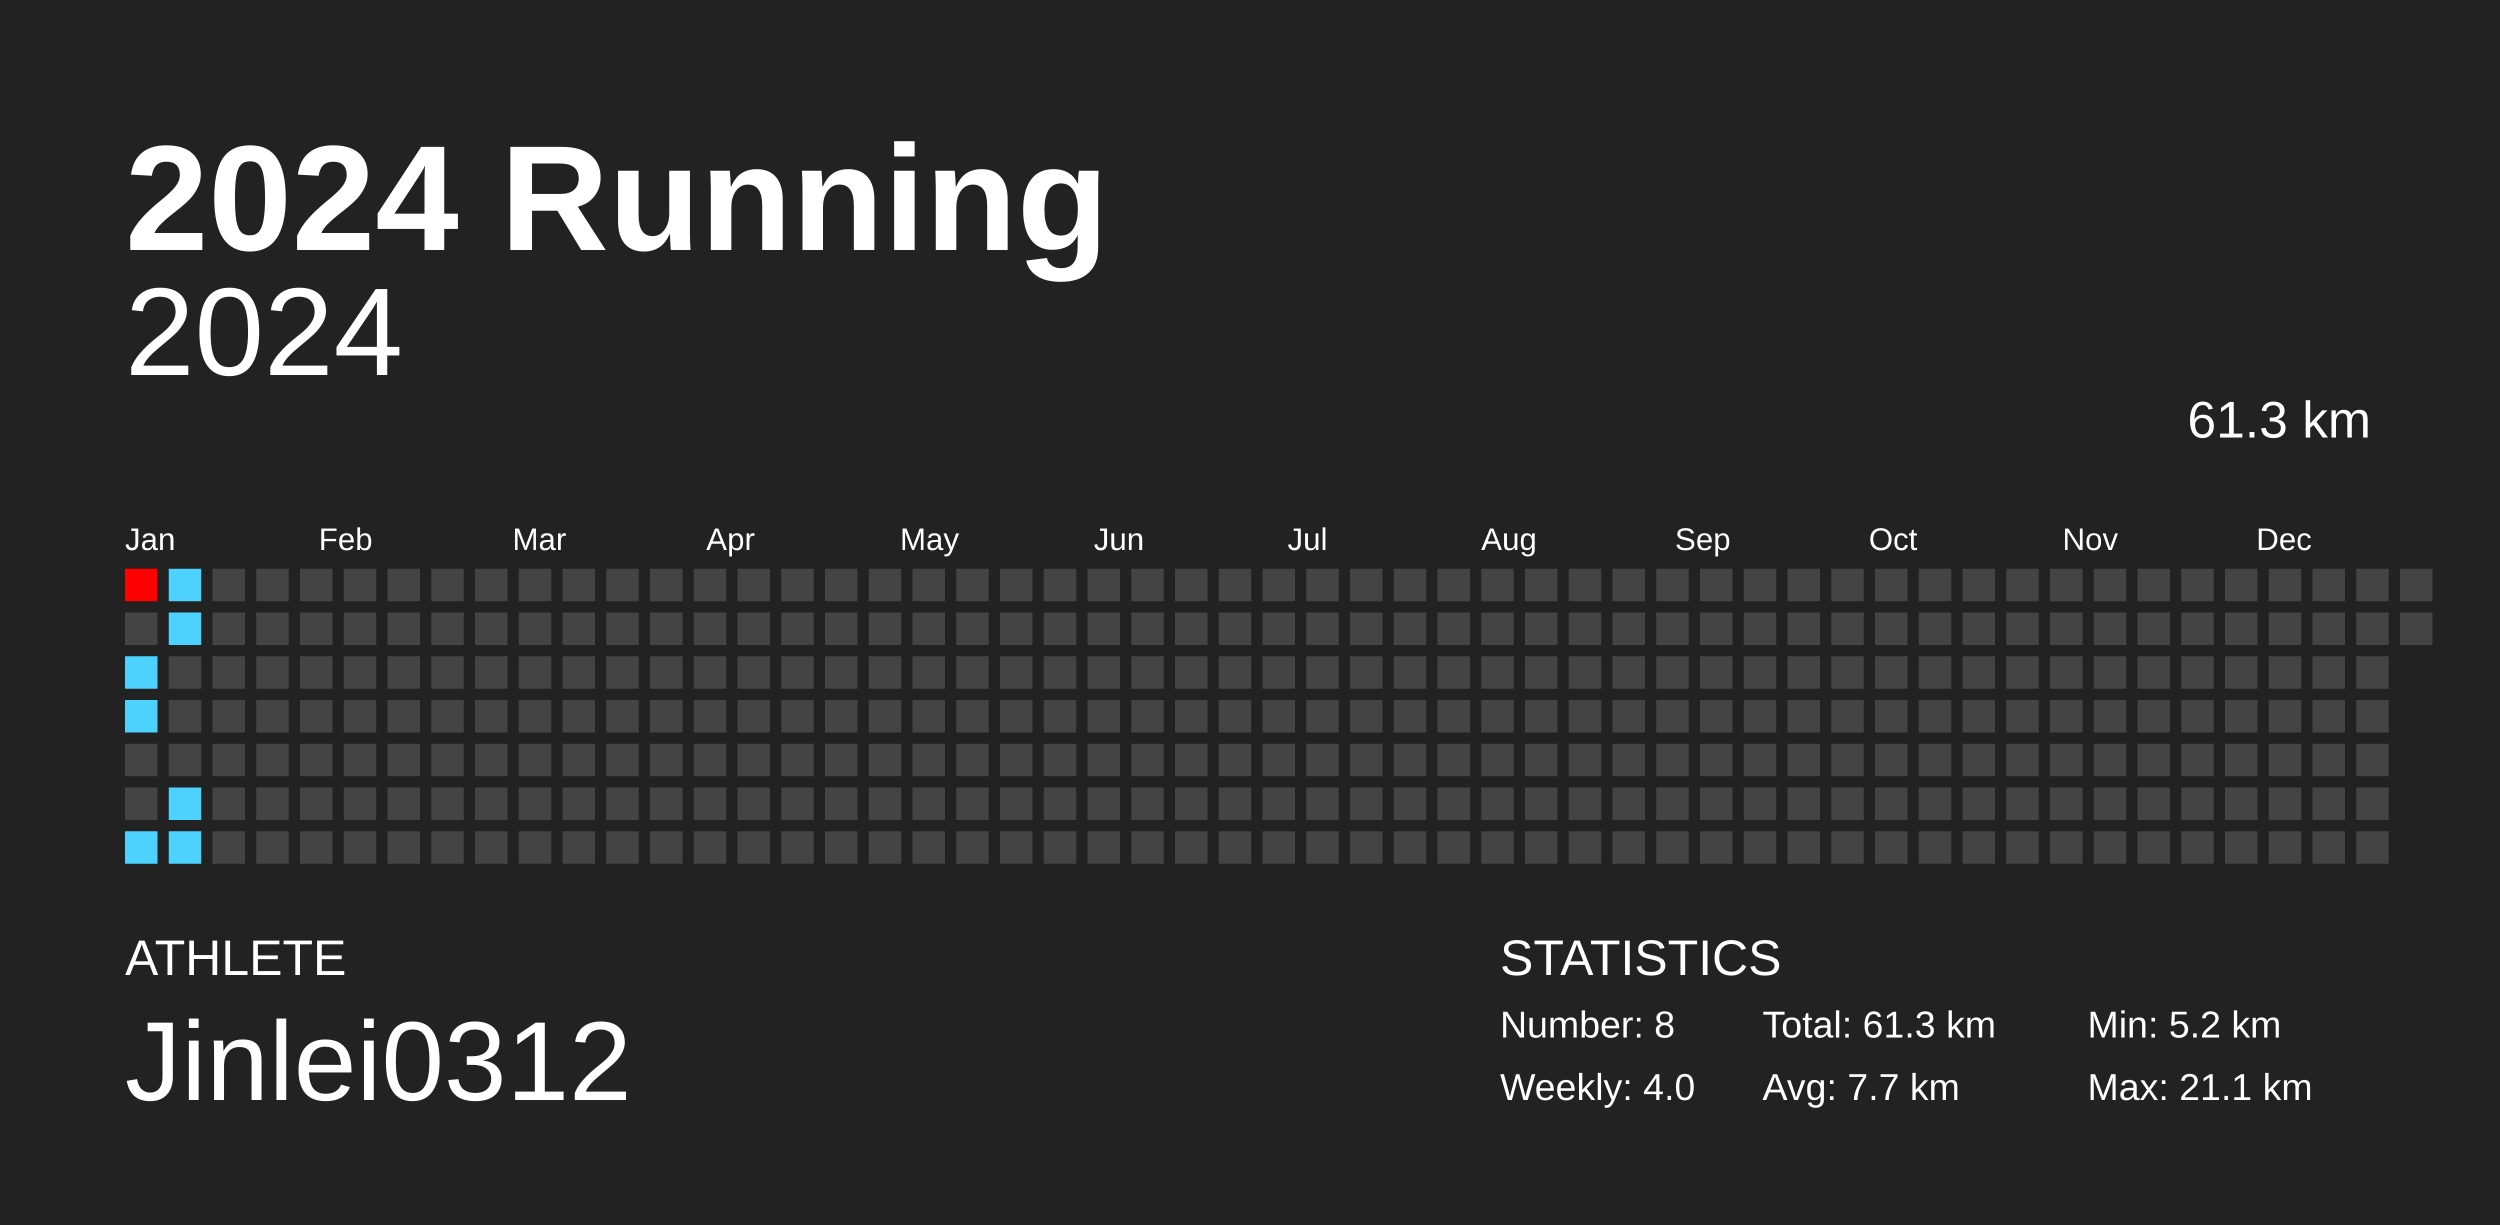
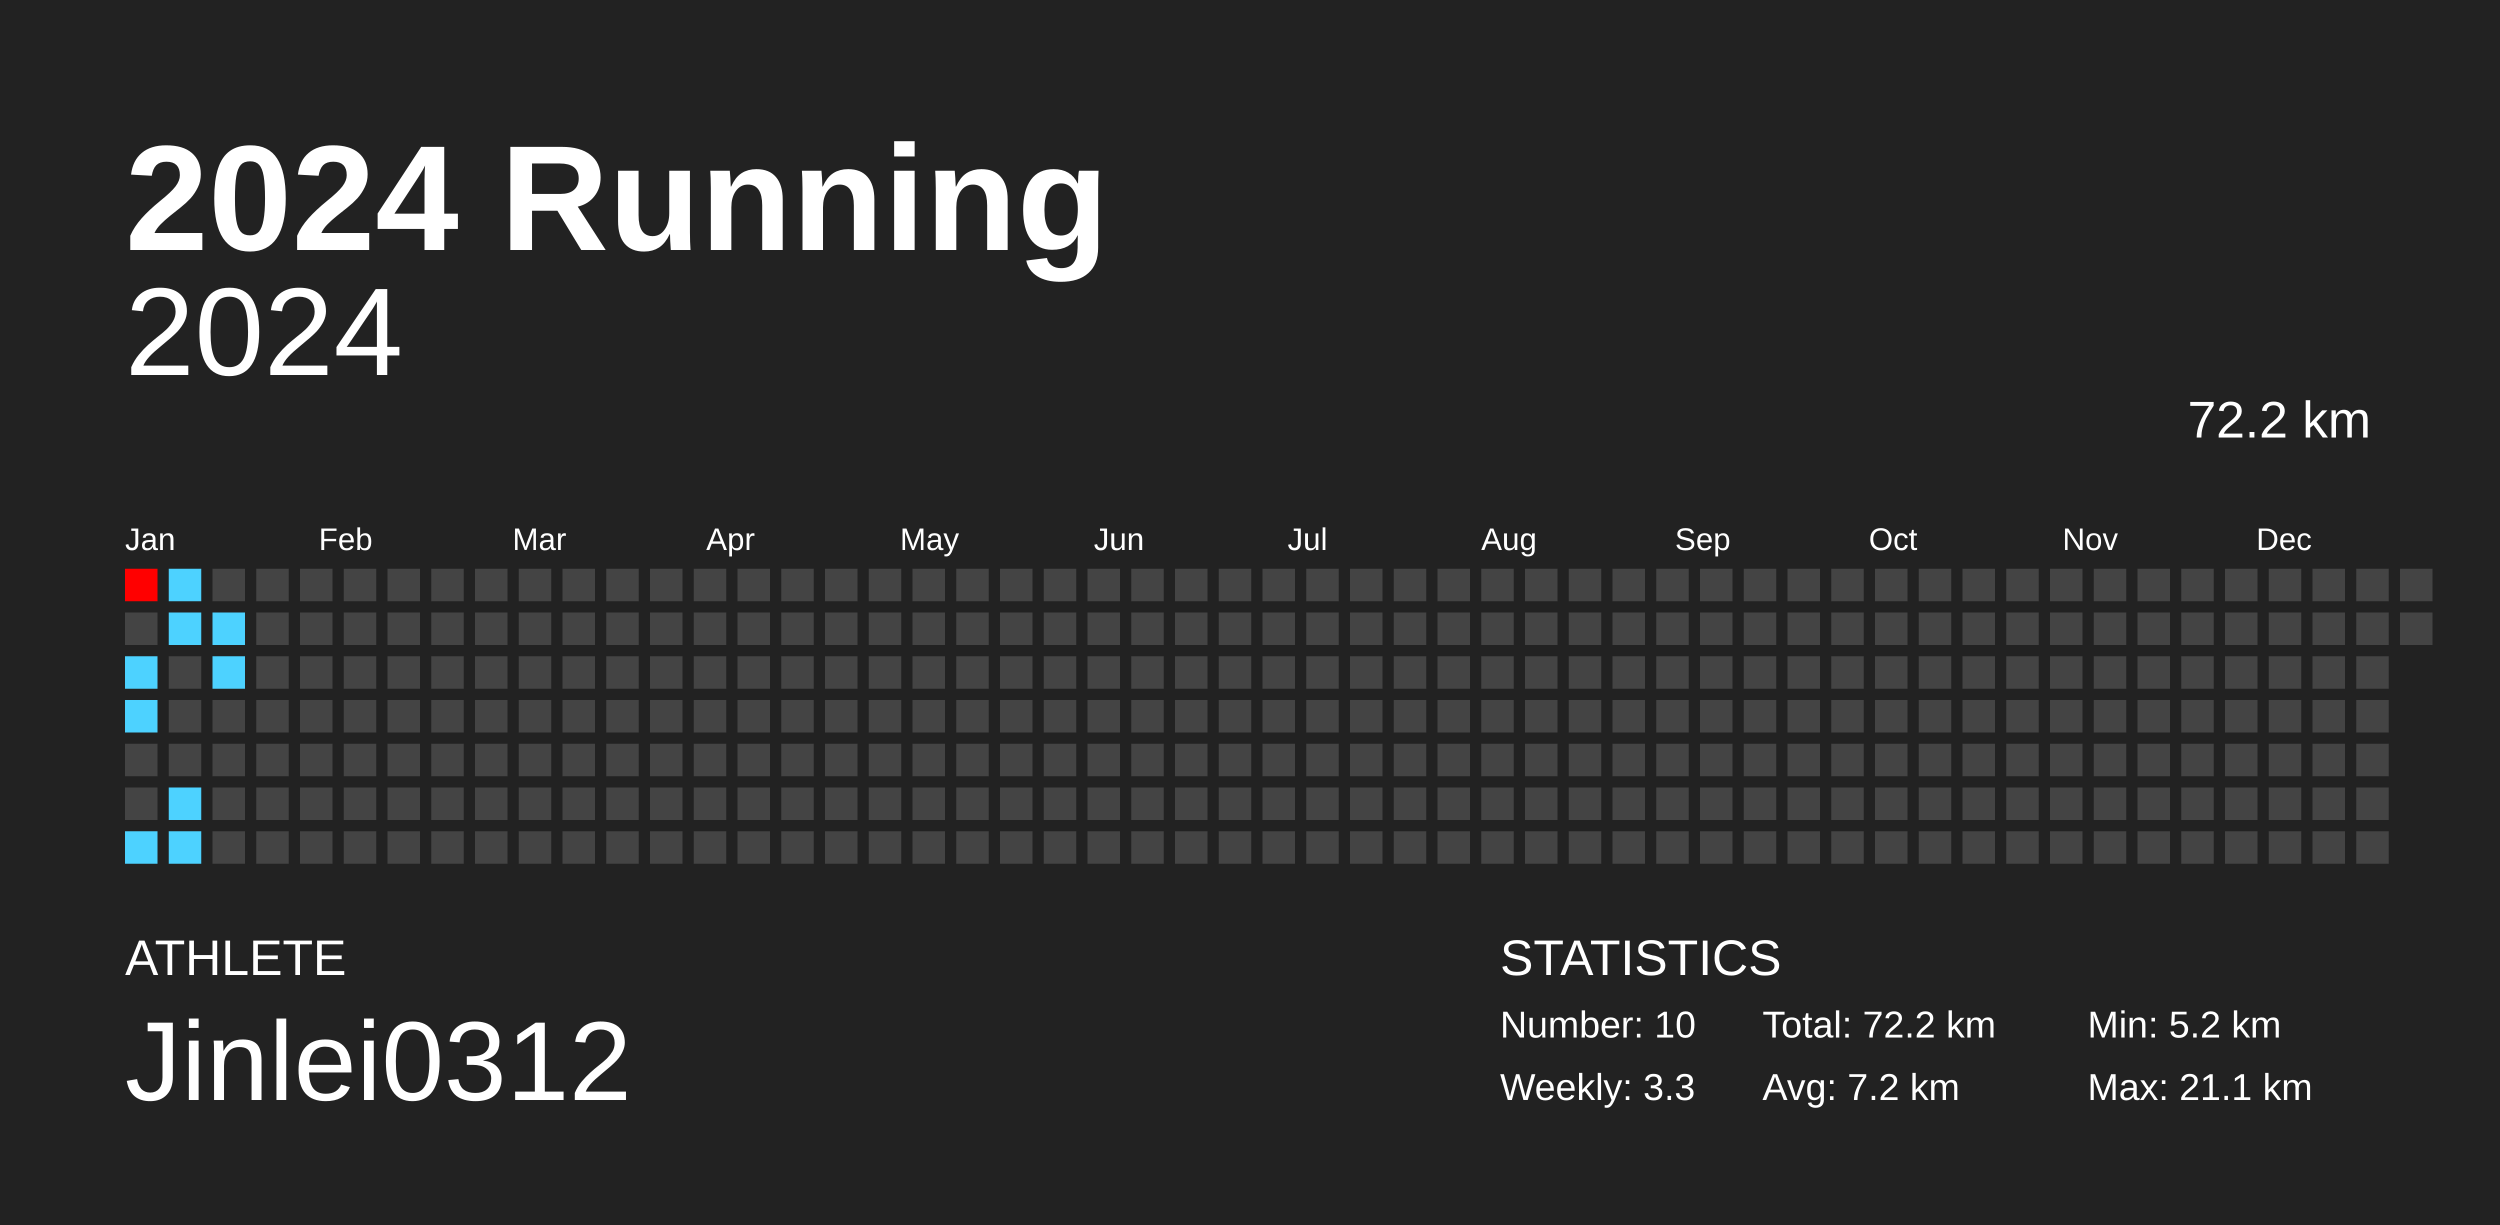
<svg xmlns="http://www.w3.org/2000/svg" baseProfile="full" height="98mm" version="1.1" viewBox="0,0,200,98" width="200mm">
  <defs />
  <rect fill="#222222" height="98" width="200" x="0" y="0" />
  <text fill="#FFFFFF" style="font-size:12px; font-family:Arial; font-weight:bold;" x="10" y="20">2024 Running</text>
  <text fill="#FFFFFF" style="font-size:4px; font-family:Arial" x="10" y="78">ATHLETE</text>
  <text fill="#FFFFFF" style="font-size:9px; font-family:Arial" x="10" y="88">Jinlei0312</text>
  <text fill="#FFFFFF" style="font-size:4px; font-family:Arial" x="120" y="78">STATISTICS</text>
-   <text fill="#FFFFFF" style="font-size:3px; font-family:Arial" x="120" y="83">Number: 8</text>
-   <text fill="#FFFFFF" style="font-size:3px; font-family:Arial" x="120" y="88">Weekly: 4.0</text>
-   <text fill="#FFFFFF" style="font-size:3px; font-family:Arial" x="141" y="83">Total: 61.3 km</text>
-   <text fill="#FFFFFF" style="font-size:3px; font-family:Arial" x="141" y="88">Avg: 7.7 km</text>
+   <text fill="#FFFFFF" style="font-size:3px; font-family:Arial" x="120" y="83">Number: 10</text>
+   <text fill="#FFFFFF" style="font-size:3px; font-family:Arial" x="120" y="88">Weekly: 3.3</text>
+   <text fill="#FFFFFF" style="font-size:3px; font-family:Arial" x="141" y="83">Total: 72.2 km</text>
+   <text fill="#FFFFFF" style="font-size:3px; font-family:Arial" x="141" y="88">Avg: 7.2 km</text>
  <text fill="#FFFFFF" style="font-size:3px; font-family:Arial" x="167" y="83">Min: 5.2 km</text>
  <text fill="#FFFFFF" style="font-size:3px; font-family:Arial" x="167" y="88">Max: 21.1 km</text>
  <text alignment-baseline="hanging" fill="#FFFFFF" style="font-size:10.0px; font-family:Arial;" x="10" y="30">2024</text>
-   <text alignment-baseline="hanging" fill="#FFFFFF" style="font-size:4.125px; font-family:Arial;" x="175" y="35">61.3 km</text>
+   <text alignment-baseline="hanging" fill="#FFFFFF" style="font-size:4.125px; font-family:Arial;" x="175" y="35">72.2 km</text>
  <text fill="#FFFFFF" style="font-size:2.5px; font-family:Arial" x="10.0" y="44">Jan</text>
  <text fill="#FFFFFF" style="font-size:2.5px; font-family:Arial" x="25.5" y="44">Feb</text>
  <text fill="#FFFFFF" style="font-size:2.5px; font-family:Arial" x="41.0" y="44">Mar</text>
  <text fill="#FFFFFF" style="font-size:2.5px; font-family:Arial" x="56.5" y="44">Apr</text>
  <text fill="#FFFFFF" style="font-size:2.5px; font-family:Arial" x="72.0" y="44">May</text>
  <text fill="#FFFFFF" style="font-size:2.5px; font-family:Arial" x="87.5" y="44">Jun</text>
  <text fill="#FFFFFF" style="font-size:2.5px; font-family:Arial" x="103.0" y="44">Jul</text>
  <text fill="#FFFFFF" style="font-size:2.5px; font-family:Arial" x="118.5" y="44">Aug</text>
  <text fill="#FFFFFF" style="font-size:2.5px; font-family:Arial" x="134.0" y="44">Sep</text>
  <text fill="#FFFFFF" style="font-size:2.5px; font-family:Arial" x="149.5" y="44">Oct</text>
  <text fill="#FFFFFF" style="font-size:2.5px; font-family:Arial" x="165.0" y="44">Nov</text>
  <text fill="#FFFFFF" style="font-size:2.5px; font-family:Arial" x="180.5" y="44">Dec</text>
  <rect fill="red" height="2.6" width="2.6" x="10.0" y="45.5" />
  <rect fill="#444444" height="2.6" width="2.6" x="10.0" y="49.0" />
  <rect fill="#4dd2ff" height="2.6" width="2.6" x="10.0" y="52.5" />
  <rect fill="#4dd2ff" height="2.6" width="2.6" x="10.0" y="56.0" />
  <rect fill="#444444" height="2.6" width="2.6" x="10.0" y="59.5" />
  <rect fill="#444444" height="2.6" width="2.6" x="10.0" y="63.0" />
  <rect fill="#4dd2ff" height="2.6" width="2.6" x="10.0" y="66.5" />
  <rect fill="#4dd2ff" height="2.6" width="2.6" x="13.5" y="45.5" />
  <rect fill="#4dd2ff" height="2.6" width="2.6" x="13.5" y="49.0" />
  <rect fill="#444444" height="2.6" width="2.6" x="13.5" y="52.5" />
  <rect fill="#444444" height="2.6" width="2.6" x="13.5" y="56.0" />
  <rect fill="#444444" height="2.6" width="2.6" x="13.5" y="59.5" />
  <rect fill="#4dd2ff" height="2.6" width="2.6" x="13.5" y="63.0" />
  <rect fill="#4dd2ff" height="2.6" width="2.6" x="13.5" y="66.5" />
  <rect fill="#444444" height="2.6" width="2.6" x="17.0" y="45.5" />
-   <rect fill="#444444" height="2.6" width="2.6" x="17.0" y="49.0" />
-   <rect fill="#444444" height="2.6" width="2.6" x="17.0" y="52.5" />
+   <rect fill="#4dd2ff" height="2.6" width="2.6" x="17.0" y="49.0" />
+   <rect fill="#4dd2ff" height="2.6" width="2.6" x="17.0" y="52.5" />
  <rect fill="#444444" height="2.6" width="2.6" x="17.0" y="56.0" />
  <rect fill="#444444" height="2.6" width="2.6" x="17.0" y="59.5" />
  <rect fill="#444444" height="2.6" width="2.6" x="17.0" y="63.0" />
  <rect fill="#444444" height="2.6" width="2.6" x="17.0" y="66.5" />
  <rect fill="#444444" height="2.6" width="2.6" x="20.5" y="45.5" />
  <rect fill="#444444" height="2.6" width="2.6" x="20.5" y="49.0" />
  <rect fill="#444444" height="2.6" width="2.6" x="20.5" y="52.5" />
  <rect fill="#444444" height="2.6" width="2.6" x="20.5" y="56.0" />
  <rect fill="#444444" height="2.6" width="2.6" x="20.5" y="59.5" />
  <rect fill="#444444" height="2.6" width="2.6" x="20.5" y="63.0" />
  <rect fill="#444444" height="2.6" width="2.6" x="20.5" y="66.5" />
  <rect fill="#444444" height="2.6" width="2.6" x="24.0" y="45.5" />
  <rect fill="#444444" height="2.6" width="2.6" x="24.0" y="49.0" />
  <rect fill="#444444" height="2.6" width="2.6" x="24.0" y="52.5" />
  <rect fill="#444444" height="2.6" width="2.6" x="24.0" y="56.0" />
  <rect fill="#444444" height="2.6" width="2.6" x="24.0" y="59.5" />
  <rect fill="#444444" height="2.6" width="2.6" x="24.0" y="63.0" />
  <rect fill="#444444" height="2.6" width="2.6" x="24.0" y="66.5" />
  <rect fill="#444444" height="2.6" width="2.6" x="27.5" y="45.5" />
  <rect fill="#444444" height="2.6" width="2.6" x="27.5" y="49.0" />
  <rect fill="#444444" height="2.6" width="2.6" x="27.5" y="52.5" />
  <rect fill="#444444" height="2.6" width="2.6" x="27.5" y="56.0" />
  <rect fill="#444444" height="2.6" width="2.6" x="27.5" y="59.5" />
  <rect fill="#444444" height="2.6" width="2.6" x="27.5" y="63.0" />
  <rect fill="#444444" height="2.6" width="2.6" x="27.5" y="66.5" />
  <rect fill="#444444" height="2.6" width="2.6" x="31.0" y="45.5" />
  <rect fill="#444444" height="2.6" width="2.6" x="31.0" y="49.0" />
  <rect fill="#444444" height="2.6" width="2.6" x="31.0" y="52.5" />
  <rect fill="#444444" height="2.6" width="2.6" x="31.0" y="56.0" />
  <rect fill="#444444" height="2.6" width="2.6" x="31.0" y="59.5" />
  <rect fill="#444444" height="2.6" width="2.6" x="31.0" y="63.0" />
  <rect fill="#444444" height="2.6" width="2.6" x="31.0" y="66.5" />
  <rect fill="#444444" height="2.6" width="2.6" x="34.5" y="45.5" />
  <rect fill="#444444" height="2.6" width="2.6" x="34.5" y="49.0" />
  <rect fill="#444444" height="2.6" width="2.6" x="34.5" y="52.5" />
  <rect fill="#444444" height="2.6" width="2.6" x="34.5" y="56.0" />
  <rect fill="#444444" height="2.6" width="2.6" x="34.5" y="59.5" />
  <rect fill="#444444" height="2.6" width="2.6" x="34.5" y="63.0" />
  <rect fill="#444444" height="2.6" width="2.6" x="34.5" y="66.5" />
  <rect fill="#444444" height="2.6" width="2.6" x="38.0" y="45.5" />
  <rect fill="#444444" height="2.6" width="2.6" x="38.0" y="49.0" />
  <rect fill="#444444" height="2.6" width="2.6" x="38.0" y="52.5" />
  <rect fill="#444444" height="2.6" width="2.6" x="38.0" y="56.0" />
  <rect fill="#444444" height="2.6" width="2.6" x="38.0" y="59.5" />
  <rect fill="#444444" height="2.6" width="2.6" x="38.0" y="63.0" />
  <rect fill="#444444" height="2.6" width="2.6" x="38.0" y="66.5" />
  <rect fill="#444444" height="2.6" width="2.6" x="41.5" y="45.5" />
  <rect fill="#444444" height="2.6" width="2.6" x="41.5" y="49.0" />
  <rect fill="#444444" height="2.6" width="2.6" x="41.5" y="52.5" />
  <rect fill="#444444" height="2.6" width="2.6" x="41.5" y="56.0" />
  <rect fill="#444444" height="2.6" width="2.6" x="41.5" y="59.5" />
  <rect fill="#444444" height="2.6" width="2.6" x="41.5" y="63.0" />
  <rect fill="#444444" height="2.6" width="2.6" x="41.5" y="66.5" />
  <rect fill="#444444" height="2.6" width="2.6" x="45.0" y="45.5" />
  <rect fill="#444444" height="2.6" width="2.6" x="45.0" y="49.0" />
  <rect fill="#444444" height="2.6" width="2.6" x="45.0" y="52.5" />
  <rect fill="#444444" height="2.6" width="2.6" x="45.0" y="56.0" />
  <rect fill="#444444" height="2.6" width="2.6" x="45.0" y="59.5" />
  <rect fill="#444444" height="2.6" width="2.6" x="45.0" y="63.0" />
  <rect fill="#444444" height="2.6" width="2.6" x="45.0" y="66.5" />
  <rect fill="#444444" height="2.6" width="2.6" x="48.5" y="45.5" />
  <rect fill="#444444" height="2.6" width="2.6" x="48.5" y="49.0" />
  <rect fill="#444444" height="2.6" width="2.6" x="48.5" y="52.5" />
  <rect fill="#444444" height="2.6" width="2.6" x="48.5" y="56.0" />
  <rect fill="#444444" height="2.6" width="2.6" x="48.5" y="59.5" />
  <rect fill="#444444" height="2.6" width="2.6" x="48.5" y="63.0" />
  <rect fill="#444444" height="2.6" width="2.6" x="48.5" y="66.5" />
  <rect fill="#444444" height="2.6" width="2.6" x="52.0" y="45.5" />
  <rect fill="#444444" height="2.6" width="2.6" x="52.0" y="49.0" />
  <rect fill="#444444" height="2.6" width="2.6" x="52.0" y="52.5" />
  <rect fill="#444444" height="2.6" width="2.6" x="52.0" y="56.0" />
  <rect fill="#444444" height="2.6" width="2.6" x="52.0" y="59.5" />
  <rect fill="#444444" height="2.6" width="2.6" x="52.0" y="63.0" />
  <rect fill="#444444" height="2.6" width="2.6" x="52.0" y="66.5" />
  <rect fill="#444444" height="2.6" width="2.6" x="55.5" y="45.5" />
  <rect fill="#444444" height="2.6" width="2.6" x="55.5" y="49.0" />
  <rect fill="#444444" height="2.6" width="2.6" x="55.5" y="52.5" />
  <rect fill="#444444" height="2.6" width="2.6" x="55.5" y="56.0" />
  <rect fill="#444444" height="2.6" width="2.6" x="55.5" y="59.5" />
  <rect fill="#444444" height="2.6" width="2.6" x="55.5" y="63.0" />
  <rect fill="#444444" height="2.6" width="2.6" x="55.5" y="66.5" />
  <rect fill="#444444" height="2.6" width="2.6" x="59.0" y="45.5" />
  <rect fill="#444444" height="2.6" width="2.6" x="59.0" y="49.0" />
  <rect fill="#444444" height="2.6" width="2.6" x="59.0" y="52.5" />
  <rect fill="#444444" height="2.6" width="2.6" x="59.0" y="56.0" />
  <rect fill="#444444" height="2.6" width="2.6" x="59.0" y="59.5" />
  <rect fill="#444444" height="2.6" width="2.6" x="59.0" y="63.0" />
  <rect fill="#444444" height="2.6" width="2.6" x="59.0" y="66.5" />
  <rect fill="#444444" height="2.6" width="2.6" x="62.5" y="45.5" />
  <rect fill="#444444" height="2.6" width="2.6" x="62.5" y="49.0" />
  <rect fill="#444444" height="2.6" width="2.6" x="62.5" y="52.5" />
  <rect fill="#444444" height="2.6" width="2.6" x="62.5" y="56.0" />
  <rect fill="#444444" height="2.6" width="2.6" x="62.5" y="59.5" />
  <rect fill="#444444" height="2.6" width="2.6" x="62.5" y="63.0" />
  <rect fill="#444444" height="2.6" width="2.6" x="62.5" y="66.5" />
  <rect fill="#444444" height="2.6" width="2.6" x="66.0" y="45.5" />
  <rect fill="#444444" height="2.6" width="2.6" x="66.0" y="49.0" />
  <rect fill="#444444" height="2.6" width="2.6" x="66.0" y="52.5" />
  <rect fill="#444444" height="2.6" width="2.6" x="66.0" y="56.0" />
  <rect fill="#444444" height="2.6" width="2.6" x="66.0" y="59.5" />
  <rect fill="#444444" height="2.6" width="2.6" x="66.0" y="63.0" />
  <rect fill="#444444" height="2.6" width="2.6" x="66.0" y="66.5" />
  <rect fill="#444444" height="2.6" width="2.6" x="69.5" y="45.5" />
  <rect fill="#444444" height="2.6" width="2.6" x="69.5" y="49.0" />
  <rect fill="#444444" height="2.6" width="2.6" x="69.5" y="52.5" />
  <rect fill="#444444" height="2.6" width="2.6" x="69.5" y="56.0" />
  <rect fill="#444444" height="2.6" width="2.6" x="69.5" y="59.5" />
  <rect fill="#444444" height="2.6" width="2.6" x="69.5" y="63.0" />
  <rect fill="#444444" height="2.6" width="2.6" x="69.5" y="66.5" />
  <rect fill="#444444" height="2.6" width="2.6" x="73.0" y="45.5" />
  <rect fill="#444444" height="2.6" width="2.6" x="73.0" y="49.0" />
  <rect fill="#444444" height="2.6" width="2.6" x="73.0" y="52.5" />
  <rect fill="#444444" height="2.6" width="2.6" x="73.0" y="56.0" />
  <rect fill="#444444" height="2.6" width="2.6" x="73.0" y="59.5" />
  <rect fill="#444444" height="2.6" width="2.6" x="73.0" y="63.0" />
  <rect fill="#444444" height="2.6" width="2.6" x="73.0" y="66.5" />
  <rect fill="#444444" height="2.6" width="2.6" x="76.5" y="45.5" />
  <rect fill="#444444" height="2.6" width="2.6" x="76.5" y="49.0" />
  <rect fill="#444444" height="2.6" width="2.6" x="76.5" y="52.5" />
  <rect fill="#444444" height="2.6" width="2.6" x="76.5" y="56.0" />
  <rect fill="#444444" height="2.6" width="2.6" x="76.5" y="59.5" />
  <rect fill="#444444" height="2.6" width="2.6" x="76.5" y="63.0" />
  <rect fill="#444444" height="2.6" width="2.6" x="76.5" y="66.5" />
  <rect fill="#444444" height="2.6" width="2.6" x="80.0" y="45.5" />
  <rect fill="#444444" height="2.6" width="2.6" x="80.0" y="49.0" />
  <rect fill="#444444" height="2.6" width="2.6" x="80.0" y="52.5" />
  <rect fill="#444444" height="2.6" width="2.6" x="80.0" y="56.0" />
  <rect fill="#444444" height="2.6" width="2.6" x="80.0" y="59.5" />
  <rect fill="#444444" height="2.6" width="2.6" x="80.0" y="63.0" />
  <rect fill="#444444" height="2.6" width="2.6" x="80.0" y="66.5" />
  <rect fill="#444444" height="2.6" width="2.6" x="83.5" y="45.5" />
  <rect fill="#444444" height="2.6" width="2.6" x="83.5" y="49.0" />
  <rect fill="#444444" height="2.6" width="2.6" x="83.5" y="52.5" />
  <rect fill="#444444" height="2.6" width="2.6" x="83.5" y="56.0" />
  <rect fill="#444444" height="2.6" width="2.6" x="83.5" y="59.5" />
  <rect fill="#444444" height="2.6" width="2.6" x="83.5" y="63.0" />
  <rect fill="#444444" height="2.6" width="2.6" x="83.5" y="66.5" />
  <rect fill="#444444" height="2.6" width="2.6" x="87.0" y="45.5" />
  <rect fill="#444444" height="2.6" width="2.6" x="87.0" y="49.0" />
  <rect fill="#444444" height="2.6" width="2.6" x="87.0" y="52.5" />
  <rect fill="#444444" height="2.6" width="2.6" x="87.0" y="56.0" />
  <rect fill="#444444" height="2.6" width="2.6" x="87.0" y="59.5" />
  <rect fill="#444444" height="2.6" width="2.6" x="87.0" y="63.0" />
  <rect fill="#444444" height="2.6" width="2.6" x="87.0" y="66.5" />
  <rect fill="#444444" height="2.6" width="2.6" x="90.5" y="45.5" />
  <rect fill="#444444" height="2.6" width="2.6" x="90.5" y="49.0" />
  <rect fill="#444444" height="2.6" width="2.6" x="90.5" y="52.5" />
  <rect fill="#444444" height="2.6" width="2.6" x="90.5" y="56.0" />
  <rect fill="#444444" height="2.6" width="2.6" x="90.5" y="59.5" />
  <rect fill="#444444" height="2.6" width="2.6" x="90.5" y="63.0" />
  <rect fill="#444444" height="2.6" width="2.6" x="90.5" y="66.5" />
  <rect fill="#444444" height="2.6" width="2.6" x="94.0" y="45.5" />
  <rect fill="#444444" height="2.6" width="2.6" x="94.0" y="49.0" />
  <rect fill="#444444" height="2.6" width="2.6" x="94.0" y="52.5" />
  <rect fill="#444444" height="2.6" width="2.6" x="94.0" y="56.0" />
  <rect fill="#444444" height="2.6" width="2.6" x="94.0" y="59.5" />
  <rect fill="#444444" height="2.6" width="2.6" x="94.0" y="63.0" />
  <rect fill="#444444" height="2.6" width="2.6" x="94.0" y="66.5" />
  <rect fill="#444444" height="2.6" width="2.6" x="97.5" y="45.5" />
  <rect fill="#444444" height="2.6" width="2.6" x="97.5" y="49.0" />
  <rect fill="#444444" height="2.6" width="2.6" x="97.5" y="52.5" />
  <rect fill="#444444" height="2.6" width="2.6" x="97.5" y="56.0" />
  <rect fill="#444444" height="2.6" width="2.6" x="97.5" y="59.5" />
  <rect fill="#444444" height="2.6" width="2.6" x="97.5" y="63.0" />
  <rect fill="#444444" height="2.6" width="2.6" x="97.5" y="66.5" />
  <rect fill="#444444" height="2.6" width="2.6" x="101.0" y="45.5" />
  <rect fill="#444444" height="2.6" width="2.6" x="101.0" y="49.0" />
  <rect fill="#444444" height="2.6" width="2.6" x="101.0" y="52.5" />
  <rect fill="#444444" height="2.6" width="2.6" x="101.0" y="56.0" />
  <rect fill="#444444" height="2.6" width="2.6" x="101.0" y="59.5" />
  <rect fill="#444444" height="2.6" width="2.6" x="101.0" y="63.0" />
  <rect fill="#444444" height="2.6" width="2.6" x="101.0" y="66.5" />
  <rect fill="#444444" height="2.6" width="2.6" x="104.5" y="45.5" />
  <rect fill="#444444" height="2.6" width="2.6" x="104.5" y="49.0" />
  <rect fill="#444444" height="2.6" width="2.6" x="104.5" y="52.5" />
  <rect fill="#444444" height="2.6" width="2.6" x="104.5" y="56.0" />
  <rect fill="#444444" height="2.6" width="2.6" x="104.5" y="59.5" />
  <rect fill="#444444" height="2.6" width="2.6" x="104.5" y="63.0" />
  <rect fill="#444444" height="2.6" width="2.6" x="104.5" y="66.5" />
  <rect fill="#444444" height="2.6" width="2.6" x="108.0" y="45.5" />
  <rect fill="#444444" height="2.6" width="2.6" x="108.0" y="49.0" />
  <rect fill="#444444" height="2.6" width="2.6" x="108.0" y="52.5" />
  <rect fill="#444444" height="2.6" width="2.6" x="108.0" y="56.0" />
  <rect fill="#444444" height="2.6" width="2.6" x="108.0" y="59.5" />
  <rect fill="#444444" height="2.6" width="2.6" x="108.0" y="63.0" />
  <rect fill="#444444" height="2.6" width="2.6" x="108.0" y="66.5" />
  <rect fill="#444444" height="2.6" width="2.6" x="111.5" y="45.5" />
  <rect fill="#444444" height="2.6" width="2.6" x="111.5" y="49.0" />
  <rect fill="#444444" height="2.6" width="2.6" x="111.5" y="52.5" />
  <rect fill="#444444" height="2.6" width="2.6" x="111.5" y="56.0" />
  <rect fill="#444444" height="2.6" width="2.6" x="111.5" y="59.5" />
  <rect fill="#444444" height="2.6" width="2.6" x="111.5" y="63.0" />
  <rect fill="#444444" height="2.6" width="2.6" x="111.5" y="66.5" />
  <rect fill="#444444" height="2.6" width="2.6" x="115.0" y="45.5" />
  <rect fill="#444444" height="2.6" width="2.6" x="115.0" y="49.0" />
  <rect fill="#444444" height="2.6" width="2.6" x="115.0" y="52.5" />
  <rect fill="#444444" height="2.6" width="2.6" x="115.0" y="56.0" />
  <rect fill="#444444" height="2.6" width="2.6" x="115.0" y="59.5" />
  <rect fill="#444444" height="2.6" width="2.6" x="115.0" y="63.0" />
  <rect fill="#444444" height="2.6" width="2.6" x="115.0" y="66.5" />
  <rect fill="#444444" height="2.6" width="2.6" x="118.5" y="45.5" />
  <rect fill="#444444" height="2.6" width="2.6" x="118.5" y="49.0" />
  <rect fill="#444444" height="2.6" width="2.6" x="118.5" y="52.5" />
  <rect fill="#444444" height="2.6" width="2.6" x="118.5" y="56.0" />
  <rect fill="#444444" height="2.6" width="2.6" x="118.5" y="59.5" />
  <rect fill="#444444" height="2.6" width="2.6" x="118.5" y="63.0" />
  <rect fill="#444444" height="2.6" width="2.6" x="118.5" y="66.5" />
  <rect fill="#444444" height="2.6" width="2.6" x="122.0" y="45.5" />
  <rect fill="#444444" height="2.6" width="2.6" x="122.0" y="49.0" />
  <rect fill="#444444" height="2.6" width="2.6" x="122.0" y="52.5" />
  <rect fill="#444444" height="2.6" width="2.6" x="122.0" y="56.0" />
  <rect fill="#444444" height="2.6" width="2.6" x="122.0" y="59.5" />
  <rect fill="#444444" height="2.6" width="2.6" x="122.0" y="63.0" />
  <rect fill="#444444" height="2.6" width="2.6" x="122.0" y="66.5" />
  <rect fill="#444444" height="2.6" width="2.6" x="125.5" y="45.5" />
  <rect fill="#444444" height="2.6" width="2.6" x="125.5" y="49.0" />
  <rect fill="#444444" height="2.6" width="2.6" x="125.5" y="52.5" />
  <rect fill="#444444" height="2.6" width="2.6" x="125.5" y="56.0" />
  <rect fill="#444444" height="2.6" width="2.6" x="125.5" y="59.5" />
  <rect fill="#444444" height="2.6" width="2.6" x="125.5" y="63.0" />
  <rect fill="#444444" height="2.6" width="2.6" x="125.5" y="66.5" />
  <rect fill="#444444" height="2.6" width="2.6" x="129.0" y="45.5" />
  <rect fill="#444444" height="2.6" width="2.6" x="129.0" y="49.0" />
  <rect fill="#444444" height="2.6" width="2.6" x="129.0" y="52.5" />
  <rect fill="#444444" height="2.6" width="2.6" x="129.0" y="56.0" />
  <rect fill="#444444" height="2.6" width="2.6" x="129.0" y="59.5" />
  <rect fill="#444444" height="2.6" width="2.6" x="129.0" y="63.0" />
  <rect fill="#444444" height="2.6" width="2.6" x="129.0" y="66.5" />
  <rect fill="#444444" height="2.6" width="2.6" x="132.5" y="45.5" />
  <rect fill="#444444" height="2.6" width="2.6" x="132.5" y="49.0" />
  <rect fill="#444444" height="2.6" width="2.6" x="132.5" y="52.5" />
  <rect fill="#444444" height="2.6" width="2.6" x="132.5" y="56.0" />
  <rect fill="#444444" height="2.6" width="2.6" x="132.5" y="59.5" />
  <rect fill="#444444" height="2.6" width="2.6" x="132.5" y="63.0" />
  <rect fill="#444444" height="2.6" width="2.6" x="132.5" y="66.5" />
  <rect fill="#444444" height="2.6" width="2.6" x="136.0" y="45.5" />
  <rect fill="#444444" height="2.6" width="2.6" x="136.0" y="49.0" />
  <rect fill="#444444" height="2.6" width="2.6" x="136.0" y="52.5" />
  <rect fill="#444444" height="2.6" width="2.6" x="136.0" y="56.0" />
  <rect fill="#444444" height="2.6" width="2.6" x="136.0" y="59.5" />
  <rect fill="#444444" height="2.6" width="2.6" x="136.0" y="63.0" />
  <rect fill="#444444" height="2.6" width="2.6" x="136.0" y="66.5" />
  <rect fill="#444444" height="2.6" width="2.6" x="139.5" y="45.5" />
  <rect fill="#444444" height="2.6" width="2.6" x="139.5" y="49.0" />
  <rect fill="#444444" height="2.6" width="2.6" x="139.5" y="52.5" />
  <rect fill="#444444" height="2.6" width="2.6" x="139.5" y="56.0" />
  <rect fill="#444444" height="2.6" width="2.6" x="139.5" y="59.5" />
  <rect fill="#444444" height="2.6" width="2.6" x="139.5" y="63.0" />
  <rect fill="#444444" height="2.6" width="2.6" x="139.5" y="66.5" />
  <rect fill="#444444" height="2.6" width="2.6" x="143.0" y="45.5" />
  <rect fill="#444444" height="2.6" width="2.6" x="143.0" y="49.0" />
  <rect fill="#444444" height="2.6" width="2.6" x="143.0" y="52.5" />
  <rect fill="#444444" height="2.6" width="2.6" x="143.0" y="56.0" />
  <rect fill="#444444" height="2.6" width="2.6" x="143.0" y="59.5" />
  <rect fill="#444444" height="2.6" width="2.6" x="143.0" y="63.0" />
  <rect fill="#444444" height="2.6" width="2.6" x="143.0" y="66.5" />
  <rect fill="#444444" height="2.6" width="2.6" x="146.5" y="45.5" />
  <rect fill="#444444" height="2.6" width="2.6" x="146.5" y="49.0" />
  <rect fill="#444444" height="2.6" width="2.6" x="146.5" y="52.5" />
  <rect fill="#444444" height="2.6" width="2.6" x="146.5" y="56.0" />
  <rect fill="#444444" height="2.6" width="2.6" x="146.5" y="59.5" />
  <rect fill="#444444" height="2.6" width="2.6" x="146.5" y="63.0" />
  <rect fill="#444444" height="2.6" width="2.6" x="146.5" y="66.5" />
  <rect fill="#444444" height="2.6" width="2.6" x="150.0" y="45.5" />
  <rect fill="#444444" height="2.6" width="2.6" x="150.0" y="49.0" />
  <rect fill="#444444" height="2.6" width="2.6" x="150.0" y="52.5" />
  <rect fill="#444444" height="2.6" width="2.6" x="150.0" y="56.0" />
  <rect fill="#444444" height="2.6" width="2.6" x="150.0" y="59.5" />
  <rect fill="#444444" height="2.6" width="2.6" x="150.0" y="63.0" />
  <rect fill="#444444" height="2.6" width="2.6" x="150.0" y="66.5" />
  <rect fill="#444444" height="2.6" width="2.6" x="153.5" y="45.5" />
  <rect fill="#444444" height="2.6" width="2.6" x="153.5" y="49.0" />
  <rect fill="#444444" height="2.6" width="2.6" x="153.5" y="52.5" />
  <rect fill="#444444" height="2.6" width="2.6" x="153.5" y="56.0" />
  <rect fill="#444444" height="2.6" width="2.6" x="153.5" y="59.5" />
  <rect fill="#444444" height="2.6" width="2.6" x="153.5" y="63.0" />
  <rect fill="#444444" height="2.6" width="2.6" x="153.5" y="66.5" />
  <rect fill="#444444" height="2.6" width="2.6" x="157.0" y="45.5" />
  <rect fill="#444444" height="2.6" width="2.6" x="157.0" y="49.0" />
  <rect fill="#444444" height="2.6" width="2.6" x="157.0" y="52.5" />
  <rect fill="#444444" height="2.6" width="2.6" x="157.0" y="56.0" />
  <rect fill="#444444" height="2.6" width="2.6" x="157.0" y="59.5" />
  <rect fill="#444444" height="2.6" width="2.6" x="157.0" y="63.0" />
  <rect fill="#444444" height="2.6" width="2.6" x="157.0" y="66.5" />
  <rect fill="#444444" height="2.6" width="2.6" x="160.5" y="45.5" />
  <rect fill="#444444" height="2.6" width="2.6" x="160.5" y="49.0" />
  <rect fill="#444444" height="2.6" width="2.6" x="160.5" y="52.5" />
  <rect fill="#444444" height="2.6" width="2.6" x="160.5" y="56.0" />
  <rect fill="#444444" height="2.6" width="2.6" x="160.5" y="59.5" />
  <rect fill="#444444" height="2.6" width="2.6" x="160.5" y="63.0" />
  <rect fill="#444444" height="2.6" width="2.6" x="160.5" y="66.5" />
  <rect fill="#444444" height="2.6" width="2.6" x="164.0" y="45.5" />
  <rect fill="#444444" height="2.6" width="2.6" x="164.0" y="49.0" />
  <rect fill="#444444" height="2.6" width="2.6" x="164.0" y="52.5" />
  <rect fill="#444444" height="2.6" width="2.6" x="164.0" y="56.0" />
  <rect fill="#444444" height="2.6" width="2.6" x="164.0" y="59.5" />
  <rect fill="#444444" height="2.6" width="2.6" x="164.0" y="63.0" />
  <rect fill="#444444" height="2.6" width="2.6" x="164.0" y="66.5" />
  <rect fill="#444444" height="2.6" width="2.6" x="167.5" y="45.5" />
  <rect fill="#444444" height="2.6" width="2.6" x="167.5" y="49.0" />
  <rect fill="#444444" height="2.6" width="2.6" x="167.5" y="52.5" />
  <rect fill="#444444" height="2.6" width="2.6" x="167.5" y="56.0" />
  <rect fill="#444444" height="2.6" width="2.6" x="167.5" y="59.5" />
  <rect fill="#444444" height="2.6" width="2.6" x="167.5" y="63.0" />
  <rect fill="#444444" height="2.6" width="2.6" x="167.5" y="66.5" />
  <rect fill="#444444" height="2.6" width="2.6" x="171.0" y="45.5" />
  <rect fill="#444444" height="2.6" width="2.6" x="171.0" y="49.0" />
  <rect fill="#444444" height="2.6" width="2.6" x="171.0" y="52.5" />
  <rect fill="#444444" height="2.6" width="2.6" x="171.0" y="56.0" />
  <rect fill="#444444" height="2.6" width="2.6" x="171.0" y="59.5" />
  <rect fill="#444444" height="2.6" width="2.6" x="171.0" y="63.0" />
  <rect fill="#444444" height="2.6" width="2.6" x="171.0" y="66.5" />
  <rect fill="#444444" height="2.6" width="2.6" x="174.5" y="45.5" />
  <rect fill="#444444" height="2.6" width="2.6" x="174.5" y="49.0" />
  <rect fill="#444444" height="2.6" width="2.6" x="174.5" y="52.5" />
  <rect fill="#444444" height="2.6" width="2.6" x="174.5" y="56.0" />
  <rect fill="#444444" height="2.6" width="2.6" x="174.5" y="59.5" />
  <rect fill="#444444" height="2.6" width="2.6" x="174.5" y="63.0" />
  <rect fill="#444444" height="2.6" width="2.6" x="174.5" y="66.5" />
  <rect fill="#444444" height="2.6" width="2.6" x="178.0" y="45.5" />
  <rect fill="#444444" height="2.6" width="2.6" x="178.0" y="49.0" />
  <rect fill="#444444" height="2.6" width="2.6" x="178.0" y="52.5" />
  <rect fill="#444444" height="2.6" width="2.6" x="178.0" y="56.0" />
  <rect fill="#444444" height="2.6" width="2.6" x="178.0" y="59.5" />
  <rect fill="#444444" height="2.6" width="2.6" x="178.0" y="63.0" />
  <rect fill="#444444" height="2.6" width="2.6" x="178.0" y="66.5" />
  <rect fill="#444444" height="2.6" width="2.6" x="181.5" y="45.5" />
  <rect fill="#444444" height="2.6" width="2.6" x="181.5" y="49.0" />
  <rect fill="#444444" height="2.6" width="2.6" x="181.5" y="52.5" />
  <rect fill="#444444" height="2.6" width="2.6" x="181.5" y="56.0" />
  <rect fill="#444444" height="2.6" width="2.6" x="181.5" y="59.5" />
  <rect fill="#444444" height="2.6" width="2.6" x="181.5" y="63.0" />
  <rect fill="#444444" height="2.6" width="2.6" x="181.5" y="66.5" />
  <rect fill="#444444" height="2.6" width="2.6" x="185.0" y="45.5" />
  <rect fill="#444444" height="2.6" width="2.6" x="185.0" y="49.0" />
  <rect fill="#444444" height="2.6" width="2.6" x="185.0" y="52.5" />
  <rect fill="#444444" height="2.6" width="2.6" x="185.0" y="56.0" />
  <rect fill="#444444" height="2.6" width="2.6" x="185.0" y="59.5" />
  <rect fill="#444444" height="2.6" width="2.6" x="185.0" y="63.0" />
  <rect fill="#444444" height="2.6" width="2.6" x="185.0" y="66.5" />
  <rect fill="#444444" height="2.6" width="2.6" x="188.5" y="45.5" />
  <rect fill="#444444" height="2.6" width="2.6" x="188.5" y="49.0" />
  <rect fill="#444444" height="2.6" width="2.6" x="188.5" y="52.5" />
  <rect fill="#444444" height="2.6" width="2.6" x="188.5" y="56.0" />
  <rect fill="#444444" height="2.6" width="2.6" x="188.5" y="59.5" />
  <rect fill="#444444" height="2.6" width="2.6" x="188.5" y="63.0" />
  <rect fill="#444444" height="2.6" width="2.6" x="188.5" y="66.5" />
  <rect fill="#444444" height="2.6" width="2.6" x="192.0" y="45.5" />
  <rect fill="#444444" height="2.6" width="2.6" x="192.0" y="49.0" />
</svg>
